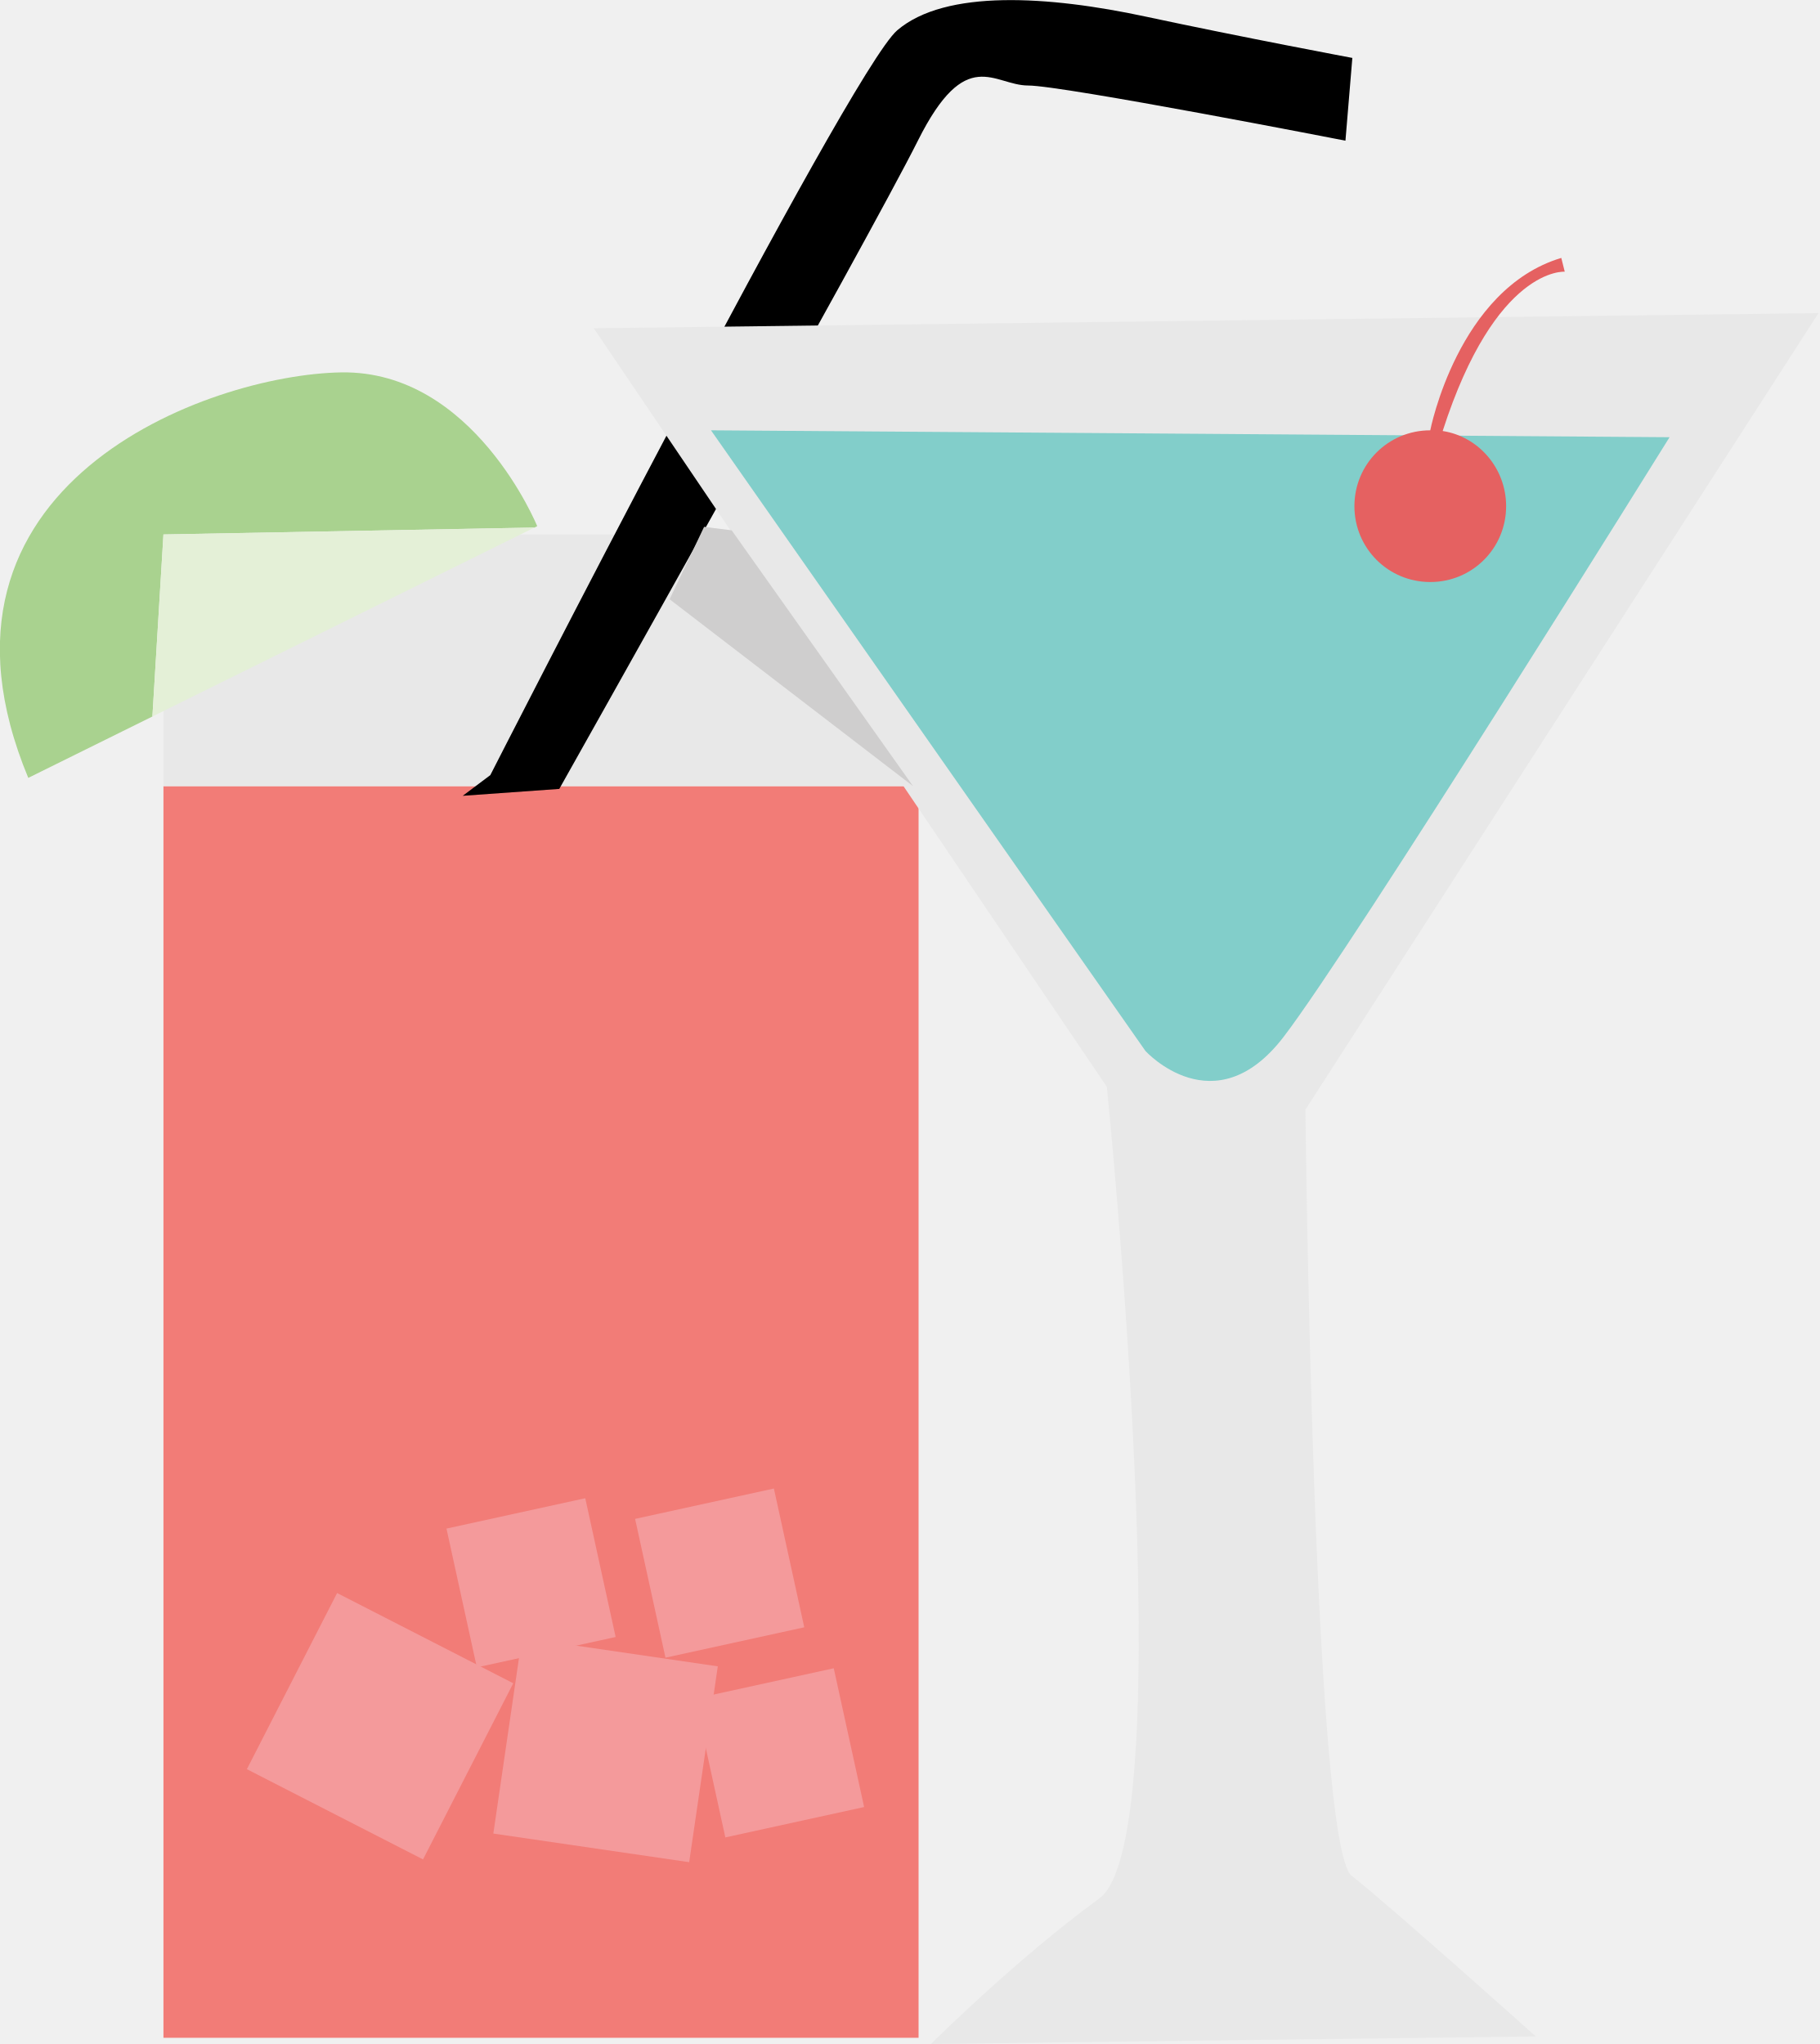
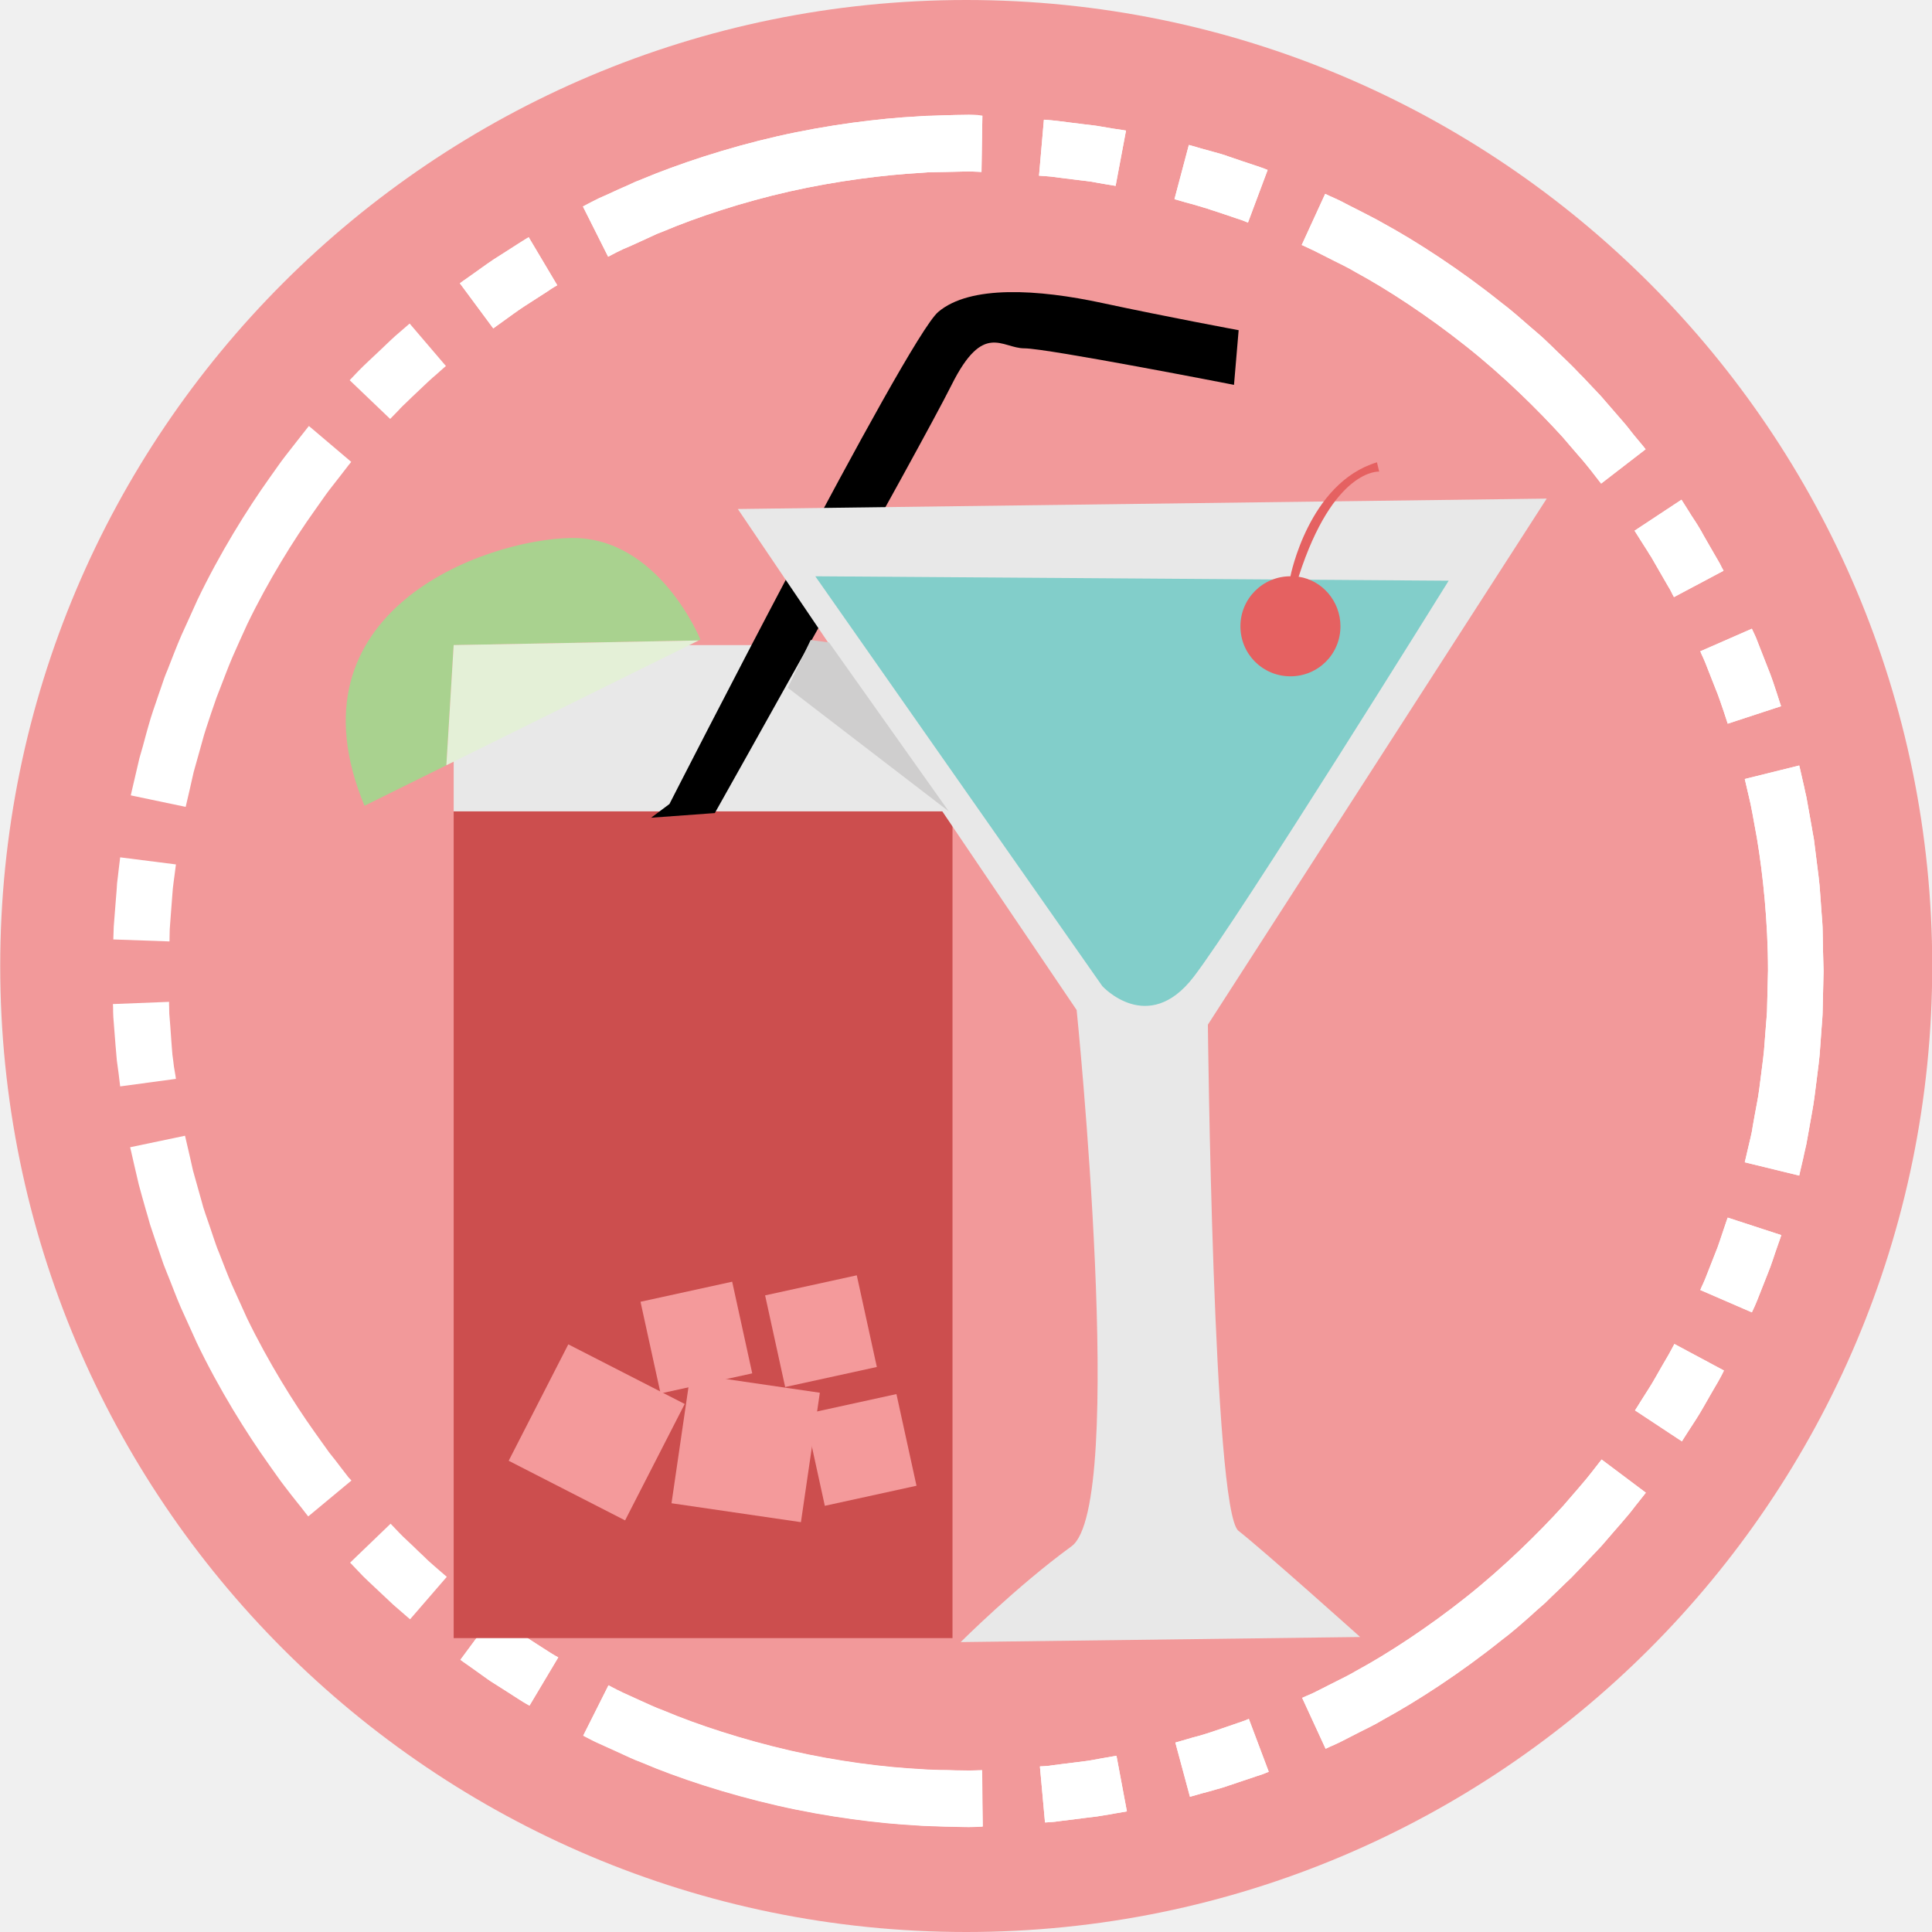
- <svg xmlns="http://www.w3.org/2000/svg" version="1.1" id="Layer_1" x="0px" y="0px" viewBox="0 0 263.8 296.4" enable-background="new 0 0 263.8 296.4" xml:space="preserve">
-   <rect x="23.7" y="114" fill="#F27C77" width="109.5" height="181.5" />
-   <rect x="23.7" y="77.5" fill="#E8E8E8" width="108.7" height="36.5" />
-   <path d="M71.1,112.4c0,0,52-102,59-108s22-5,36-2s30,6,30,6l-1,12c0,0-41-8-46-8s-9-6-16,8s-52,94-52,94l-14,1L71.1,112.4z" />
-   <path fill="#A9D28F" d="M77.9,76.3l-0.4,0.2l-53.8,1l-1.6,26.4l-18,8.9c-17.7-42.6,26.2-58.5,45.4-58.8S77.9,76.3,77.9,76.3z" />
-   <rect x="66.7" y="219.1" transform="matrix(-0.2138 -0.9769 0.9769 -0.2138 -130.6306 353.7874)" fill="#F49A9B" width="20.6" height="20.6" />
-   <rect x="102.7" y="243.8" transform="matrix(-0.2138 -0.9769 0.9769 -0.2138 -111.03 418.8954)" fill="#F49A9B" width="20.6" height="20.6" />
-   <rect x="94.1" y="217.8" transform="matrix(-0.2138 -0.9769 0.9769 -0.2138 -96.1508 378.8704)" fill="#F49A9B" width="20.6" height="20.6" />
-   <rect x="40.8" y="236.1" transform="matrix(-0.89 -0.4559 0.4559 -0.89 -9.9845 498.3626)" fill="#F49A9B" width="28.7" height="28.7" />
-   <rect x="73.4" y="239.4" transform="matrix(0.1446 -0.9895 0.9895 0.1446 -175.9627 303.8964)" fill="#F49A9B" width="28.7" height="28.7" />
-   <path fill="#E8E8E8" d="M86.1,47.6l74.4,110c0,0,11.1,108.8-1.1,117.7c-12.2,8.9-24.4,21.1-24.4,21.1l87.7-1.1  c0,0-21.1-18.9-26.7-23.3s-6.7-111.1-6.7-111.1l74.4-115.5L86.1,47.6z" />
-   <polygon fill="#CFCECE" points="106.1,76.9 132.4,114 97.1,86.9 102.1,76.4 " />
-   <path fill="#82CECA" d="M103.1,62.4l63,90c0,0,10,11,20-2s56-87,56-87L103.1,62.4z" />
-   <path fill="#E56161" d="M226.9,39.4c0,0-10-0.8-17.7,23.1c5.2,0.8,9.2,5.4,9.2,10.9c0,6.1-4.9,11-11,11s-11-4.9-11-11  c0-6.1,4.9-11,11-11c0,0,4-20.5,19-25L226.9,39.4z" />
-   <polygon fill="#E4F0D7" points="23.7,77.5 22.1,103.9 77.5,76.5 " />
+ <svg xmlns="http://www.w3.org/2000/svg" version="1.1" id="Layer_1" x="0px" y="0px" viewBox="-120.2 9 873 873" enable-background="new -120.2 9 873 873" xml:space="preserve">
+   <g>
+     <circle fill="#F2999A" cx="316.4" cy="445.5" r="436.5" />
+     <g>
+       <g>
+         <path fill="#FFFFFF" d="M38.5,217.7c0,0-0.4,0.5-1.2,1.5c-0.8,1-1.9,2.5-3.4,4.4c-1.5,1.9-3.3,4.2-5.3,6.8     c-2,2.6-4.1,5.8-6.5,9.1c-9.5,13.3-21.1,31.9-30.6,51.6c-2.3,5-4.5,9.9-6.7,14.9c-2.1,4.9-3.9,9.9-5.8,14.7     c-1,2.4-1.8,4.7-2.6,7.1c-0.8,2.3-1.6,4.6-2.3,6.8c-0.7,2.2-1.5,4.4-2.1,6.5c-0.6,2.1-1.2,4.2-1.7,6.1c-1.1,3.9-2.1,7.5-3,10.7     c-0.7,3.2-1.4,6.1-1.9,8.4c-1.1,4.7-1.7,7.3-1.7,7.3l-24.8-5.2c0,0,0.6-2.8,1.8-7.8c0.6-2.5,1.3-5.5,2.1-9     c1-3.4,2.1-7.3,3.2-11.5c0.6-2.1,1.2-4.3,1.9-6.6c0.7-2.3,1.5-4.6,2.3-6.9c0.8-2.4,1.6-4.8,2.5-7.3c0.8-2.5,1.7-5.1,2.8-7.6     c2-5.1,4-10.4,6.3-15.7c2.4-5.2,4.8-10.6,7.2-15.9c10.1-21.1,22.5-41,32.7-55.3c2.6-3.6,4.8-6.9,7-9.7c2.2-2.8,4.1-5.2,5.7-7.3     c1.6-2,2.8-3.6,3.7-4.7c0.8-1.1,1.3-1.6,1.3-1.6L38.5,217.7z" />
+       </g>
+       <path fill="#FFFFFF" d="M-40.7,399.6c0,0-0.3,2.2-0.7,5.4c-0.2,1.6-0.5,3.5-0.7,5.5c-0.2,2-0.3,4.2-0.5,6.4    c-0.3,4.3-0.7,8.7-0.9,12c-0.1,3.3-0.1,5.5-0.1,5.5l-25.4-0.9c0,0,0.1-2.3,0.2-5.8c0.3-3.5,0.6-8.2,1-12.8    c0.2-2.3,0.4-4.7,0.5-6.8c0.3-2.2,0.5-4.2,0.7-5.9c0.4-3.5,0.7-5.8,0.7-5.8L-40.7,399.6z" />
+       <path fill="#FFFFFF" d="M81.3,174.4c0,0-1.7,1.4-4.1,3.6c-2.5,2.1-5.7,5.1-8.8,8.1c-1.6,1.5-3.2,3-4.6,4.4c-0.7,0.7-1.5,1.4-2.1,2    c-0.7,0.7-1.3,1.3-1.8,1.9c-2.3,2.4-3.8,3.9-3.8,3.9l-18.3-17.5c0,0,1.6-1.7,4-4.2c0.6-0.6,1.3-1.3,2-2c0.7-0.7,1.5-1.4,2.3-2.2    c1.6-1.5,3.3-3.1,5-4.7c3.4-3.2,6.7-6.5,9.4-8.7c2.7-2.3,4.4-3.8,4.4-3.8L81.3,174.4z" />
+       <g>
+         <g>
+           <path fill="#FFFFFF" d="M131.6,137.9c0,0-1.9,1-4.6,2.9c-2.8,1.8-6.4,4.1-10.1,6.5c-3.7,2.4-7.1,5-9.8,6.9      c-2.7,1.9-4.4,3.2-4.4,3.2l-15.1-20.4c0,0,1.9-1.4,4.8-3.4c2.9-2,6.6-4.8,10.5-7.4c3.9-2.5,7.9-5,10.8-6.9c2.9-1.9,5-3.1,5-3.1      L131.6,137.9z" />
+           <path fill="#FFFFFF" d="M323.7,61.3l-0.4,25.4c0,0-0.7,0-2-0.1c-1.3,0-3.1-0.2-5.5-0.1c-2.4,0.1-5.3,0.1-8.6,0.2      c-1.7,0-3.4,0.1-5.3,0.1c-1.9,0-3.8,0.1-5.9,0.3c-16.4,0.9-38.1,3.6-59.4,8.4c-21.3,4.8-42.1,11.7-57.2,18.1      c-0.9,0.4-1.9,0.7-2.8,1.1c-0.9,0.4-1.8,0.8-2.6,1.2c-1.7,0.8-3.3,1.5-4.8,2.2c-3,1.4-5.7,2.6-7.9,3.5c-2.2,1-3.8,1.9-5,2.5      c-1.1,0.6-1.7,0.9-1.7,0.9l-11.4-22.7c0,0,0.7-0.3,1.9-1c1.2-0.6,3-1.6,5.3-2.7c2.3-1,5.2-2.3,8.4-3.8c1.6-0.7,3.3-1.5,5.2-2.3      c0.9-0.4,1.8-0.8,2.8-1.3c1-0.4,2-0.8,3-1.2c16.2-6.8,38.4-14.2,61.2-19.4c22.8-5.2,46.1-8.1,63.6-9c2.2-0.2,4.3-0.3,6.3-0.3      c2-0.1,3.9-0.1,5.7-0.2c3.6-0.1,6.6-0.2,9.2-0.2c2.6-0.1,4.6,0.1,5.9,0.1C323,61.3,323.7,61.3,323.7,61.3z" />
+           <path fill="#FFFFFF" d="M388.6,68L383.9,93c0,0-2.1-0.4-5.4-0.9c-1.6-0.3-3.5-0.6-5.5-1c-2-0.3-4.2-0.5-6.4-0.8      c-4.3-0.5-8.7-1.1-11.9-1.5c-1.6-0.2-3-0.2-3.9-0.3c-0.9-0.1-1.5-0.1-1.5-0.1l2.2-25.3c0,0,0.6,0,1.6,0.1c1,0.1,2.5,0.2,4.2,0.4      c3.5,0.5,8.1,1,12.7,1.6c2.3,0.3,4.7,0.5,6.8,0.9c2.2,0.4,4.2,0.7,5.9,1C386.3,67.6,388.6,68,388.6,68z" />
+         </g>
+         <g>
+           <path fill="#FFFFFF" d="M323.7,61.3l-0.4,25.4c0,0-0.7,0-2-0.1c-1.3,0-3.1-0.2-5.5-0.1c-2.4,0.1-5.3,0.1-8.6,0.2      c-1.7,0-3.4,0.1-5.3,0.1c-1.9,0-3.8,0.1-5.9,0.3c-16.4,0.9-38.1,3.6-59.4,8.4c-21.3,4.8-42.1,11.7-57.2,18.1      c-0.9,0.4-1.9,0.7-2.8,1.1c-0.9,0.4-1.8,0.8-2.6,1.2c-1.7,0.8-3.3,1.5-4.8,2.2c-3,1.4-5.7,2.6-7.9,3.5c-2.2,1-3.8,1.9-5,2.5      c-1.1,0.6-1.7,0.9-1.7,0.9l-11.4-22.7c0,0,0.7-0.3,1.9-1c1.2-0.6,3-1.6,5.3-2.7c2.3-1,5.2-2.3,8.4-3.8c1.6-0.7,3.3-1.5,5.2-2.3      c0.9-0.4,1.8-0.8,2.8-1.3c1-0.4,2-0.8,3-1.2c16.2-6.8,38.4-14.2,61.2-19.4c22.8-5.2,46.1-8.1,63.6-9c2.2-0.2,4.3-0.3,6.3-0.3      c2-0.1,3.9-0.1,5.7-0.2c3.6-0.1,6.6-0.2,9.2-0.2c2.6-0.1,4.6,0.1,5.9,0.1C323,61.3,323.7,61.3,323.7,61.3z" />
+         </g>
+         <path fill="#FFFFFF" d="M131.6,137.9c0,0-1.9,1-4.6,2.9c-2.8,1.8-6.4,4.1-10.1,6.5c-3.7,2.4-7.1,5-9.8,6.9     c-2.7,1.9-4.4,3.2-4.4,3.2l-15.1-20.4c0,0,1.9-1.4,4.8-3.4c2.9-2,6.6-4.8,10.5-7.4c3.9-2.5,7.9-5,10.8-6.9c2.9-1.9,5-3.1,5-3.1     L131.6,137.9z" />
+         <path fill="#FFFFFF" d="M388.6,68L383.9,93c0,0-2.1-0.4-5.4-0.9c-1.6-0.3-3.5-0.6-5.5-1c-2-0.3-4.2-0.5-6.4-0.8     c-4.3-0.5-8.7-1.1-11.9-1.5c-1.6-0.2-3-0.2-3.9-0.3c-0.9-0.1-1.5-0.1-1.5-0.1l2.2-25.3c0,0,0.6,0,1.6,0.1c1,0.1,2.5,0.2,4.2,0.4     c3.5,0.5,8.1,1,12.7,1.6c2.3,0.3,4.7,0.5,6.8,0.9c2.2,0.4,4.2,0.7,5.9,1C386.3,67.6,388.6,68,388.6,68z" />
+       </g>
+       <g>
+         <g>
+           <path fill="#FFFFFF" d="M452.6,85.8l-8.9,23.8c0,0-0.5-0.2-1.4-0.6c-0.9-0.4-2.2-0.8-3.7-1.3c-3.1-1-7.2-2.5-11.4-3.8      c-1-0.4-2.1-0.7-3.1-1c-1-0.3-2-0.6-3-0.9c-2-0.6-3.8-1.1-5.4-1.5c-3.1-0.9-5.2-1.5-5.2-1.5l6.5-24.5c0,0,2.3,0.6,5.6,1.6      c1.7,0.5,3.7,1,5.8,1.6c1,0.3,2.1,0.6,3.2,0.9c1.1,0.3,2.2,0.7,3.3,1.1c4.4,1.5,8.8,3,12.2,4.1c1.7,0.6,3,1,4,1.4      C452.1,85.6,452.6,85.8,452.6,85.8z" />
+           <path fill="#FFFFFF" d="M623.4,212l-20.1,15.5c0,0-1.7-2.1-4.6-5.9c-0.7-0.9-1.6-2-2.5-3.1c-0.9-1.1-1.9-2.3-3-3.5      c-2.2-2.5-4.6-5.4-7.3-8.5c-11-12.1-26.5-27.5-43.7-41.1c-17.1-13.6-35.4-25.6-49.8-33.4c-3.5-2.1-6.9-3.7-9.9-5.2      c-3-1.5-5.5-2.8-7.7-3.9c-2.1-1.1-3.9-1.8-5-2.4c-1.2-0.5-1.8-0.8-1.8-0.8l10.6-23.1c0,0,0.7,0.3,1.9,0.9      c1.2,0.6,3.1,1.3,5.4,2.5c2.3,1.2,5,2.6,8.2,4.2c3.2,1.7,6.8,3.4,10.6,5.6c15.4,8.4,35.1,21.2,53.3,35.8      c4.7,3.5,9,7.4,13.4,11.2c2.2,1.9,4.4,3.7,6.4,5.6c2,1.9,4.1,3.9,6,5.8c2,1.9,3.9,3.7,5.8,5.6c1.9,1.8,3.6,3.8,5.4,5.5      c1.7,1.8,3.4,3.6,5,5.3c1.6,1.7,3.2,3.3,4.6,5c2.9,3.3,5.5,6.3,7.8,9c1.2,1.4,2.3,2.6,3.2,3.8c0.9,1.2,1.8,2.3,2.6,3.3      C621.6,209.7,623.4,212,623.4,212z" />
+           <path fill="#FFFFFF" d="M658.6,266.9l-22.4,11.9c0,0-0.3-0.5-0.7-1.3c-0.4-0.8-1-2.1-1.9-3.5c-1.6-2.8-3.8-6.6-6-10.4      c-0.5-0.9-1.1-1.9-1.6-2.8c-0.6-0.9-1.2-1.8-1.7-2.7c-1.1-1.7-2.1-3.3-3-4.7c-1.8-2.8-2.9-4.6-2.9-4.6l21.2-14      c0,0,1.3,2,3.1,4.9c0.9,1.5,2,3.2,3.2,5c0.6,0.9,1.2,1.9,1.8,2.9c0.6,1,1.2,2,1.7,3c2.3,4.1,4.7,8.1,6.4,11.1      c0.9,1.5,1.6,2.8,2,3.7C658.4,266.4,658.6,266.9,658.6,266.9z" />
+         </g>
+         <g>
+           <path fill="#FFFFFF" d="M623.4,212l-20.1,15.5c0,0-1.7-2.1-4.6-5.9c-0.7-0.9-1.6-2-2.5-3.1c-0.9-1.1-1.9-2.3-3-3.5      c-2.2-2.5-4.6-5.4-7.3-8.5c-11-12.1-26.5-27.5-43.7-41.1c-17.1-13.6-35.4-25.6-49.8-33.4c-3.5-2.1-6.9-3.7-9.9-5.2      c-3-1.5-5.5-2.8-7.7-3.9c-2.1-1.1-3.9-1.8-5-2.4c-1.2-0.5-1.8-0.8-1.8-0.8l10.6-23.1c0,0,0.7,0.3,1.9,0.9      c1.2,0.6,3.1,1.3,5.4,2.5c2.3,1.2,5,2.6,8.2,4.2c3.2,1.7,6.8,3.4,10.6,5.6c15.4,8.4,35.1,21.2,53.3,35.8      c4.7,3.5,9,7.4,13.4,11.2c2.2,1.9,4.4,3.7,6.4,5.6c2,1.9,4.1,3.9,6,5.8c2,1.9,3.9,3.7,5.8,5.6c1.9,1.8,3.6,3.8,5.4,5.5      c1.7,1.8,3.4,3.6,5,5.3c1.6,1.7,3.2,3.3,4.6,5c2.9,3.3,5.5,6.3,7.8,9c1.2,1.4,2.3,2.6,3.2,3.8c0.9,1.2,1.8,2.3,2.6,3.3      C621.6,209.7,623.4,212,623.4,212z" />
+         </g>
+         <path fill="#FFFFFF" d="M452.6,85.8l-8.9,23.8c0,0-0.5-0.2-1.4-0.6c-0.9-0.4-2.2-0.8-3.7-1.3c-3.1-1-7.2-2.5-11.4-3.8     c-1-0.4-2.1-0.7-3.1-1c-1-0.3-2-0.6-3-0.9c-2-0.6-3.8-1.1-5.4-1.5c-3.1-0.9-5.2-1.5-5.2-1.5l6.5-24.5c0,0,2.3,0.6,5.6,1.6     c1.7,0.5,3.7,1,5.8,1.6c1,0.3,2.1,0.6,3.2,0.9c1.1,0.3,2.2,0.7,3.3,1.1c4.4,1.5,8.8,3,12.2,4.1c1.7,0.6,3,1,4,1.4     C452.1,85.6,452.6,85.8,452.6,85.8z" />
+         <path fill="#FFFFFF" d="M658.6,266.9l-22.4,11.9c0,0-0.3-0.5-0.7-1.3c-0.4-0.8-1-2.1-1.9-3.5c-1.6-2.8-3.8-6.6-6-10.4     c-0.5-0.9-1.1-1.9-1.6-2.8c-0.6-0.9-1.2-1.8-1.7-2.7c-1.1-1.7-2.1-3.3-3-4.7c-1.8-2.8-2.9-4.6-2.9-4.6l21.2-14c0,0,1.3,2,3.1,4.9     c0.9,1.5,2,3.2,3.2,5c0.6,0.9,1.2,1.9,1.8,2.9c0.6,1,1.2,2,1.7,3c2.3,4.1,4.7,8.1,6.4,11.1c0.9,1.5,1.6,2.8,2,3.7     C658.4,266.4,658.6,266.9,658.6,266.9z" />
+       </g>
+       <g>
+         <g>
+           <path fill="#FFFFFF" d="M684.6,328.1l-24.1,7.9c0,0-0.7-2.1-1.7-5.2c-1.1-3.1-2.4-7.3-4.1-11.3c-1.6-4.1-3.2-8.1-4.4-11.2      c-0.6-1.5-1.2-2.7-1.6-3.6c-0.4-0.9-0.6-1.4-0.6-1.4l23.3-10.2c0,0,0.2,0.5,0.7,1.5c0.4,0.9,1.1,2.2,1.7,3.9      c1.3,3.3,3,7.6,4.7,12c1.8,4.3,3.2,8.8,4.3,12.1C683.8,325.9,684.6,328.1,684.6,328.1z" />
+           <path fill="#FFFFFF" d="M684.7,567.1c0,0-0.7,2.2-1.9,5.5c-1.2,3.3-2.5,7.8-4.3,12.1c-1.7,4.3-3.4,8.7-4.7,11.9      c-0.6,1.6-1.3,3-1.7,3.9c-0.4,0.9-0.7,1.5-0.7,1.5l-23.3-10.1c0,0,0.2-0.5,0.6-1.4c0.4-0.9,1-2.1,1.6-3.6      c1.2-3,2.8-7.1,4.4-11.2c1.7-4,2.9-8.2,4-11.3c1-3.1,1.8-5.2,1.8-5.2L684.7,567.1z" />
+           <path fill="#FFFFFF" d="M703.8,447.7c-0.1,5.9-0.3,11.7-0.4,17.4c0,2.9-0.3,5.7-0.5,8.5c-0.2,2.8-0.4,5.6-0.6,8.3      c-0.3,5.5-1.1,10.7-1.7,15.7c-0.6,5-1.2,9.7-2,14c-0.8,4.3-1.5,8.3-2.1,11.8c-0.3,1.8-0.6,3.4-1,4.9c-0.3,1.5-0.7,2.9-0.9,4.1      c-1.2,5-1.8,7.8-1.8,7.8l-24.6-6c0,0,0.6-2.7,1.7-7.3c0.3-1.2,0.6-2.4,0.9-3.8c0.3-1.4,0.7-2.9,0.9-4.6c0.6-3.3,1.2-7,2-11      c0.8-4,1.3-8.4,1.9-13.1c0.6-4.7,1.3-9.6,1.6-14.7c0.2-2.6,0.4-5.1,0.6-7.8c0.2-2.6,0.5-5.3,0.5-8c0.1-5.4,0.3-10.8,0.4-16.3      c0-21.9-2.3-43.7-5-59.8c-0.7-4-1.4-7.7-2-11c-0.3-1.7-0.6-3.2-0.9-4.6c-0.3-1.4-0.6-2.7-0.9-3.9c-1.1-4.7-1.7-7.3-1.7-7.3      l24.6-6.1c0,0,0.7,2.8,1.8,7.8c0.3,1.2,0.6,2.6,0.9,4.1c0.4,1.5,0.7,3.1,1,4.9c0.6,3.5,1.3,7.5,2.1,11.8      c0.3,2.2,0.9,4.4,1.1,6.8c0.3,2.3,0.6,4.8,0.9,7.2c0.6,5,1.4,10.2,1.7,15.7c0.2,2.7,0.4,5.5,0.6,8.3c0.2,2.8,0.5,5.7,0.5,8.5      C703.5,436.1,703.6,441.9,703.8,447.7z" />
+         </g>
+         <g>
+           <path fill="#FFFFFF" d="M703.8,447.7c-0.1,5.9-0.3,11.7-0.4,17.4c0,2.9-0.3,5.7-0.5,8.5c-0.2,2.8-0.4,5.6-0.6,8.3      c-0.3,5.5-1.1,10.7-1.7,15.7c-0.6,5-1.2,9.7-2,14c-0.8,4.3-1.5,8.3-2.1,11.8c-0.3,1.8-0.6,3.4-1,4.9c-0.3,1.5-0.7,2.9-0.9,4.1      c-1.2,5-1.8,7.8-1.8,7.8l-24.6-6c0,0,0.6-2.7,1.7-7.3c0.3-1.2,0.6-2.4,0.9-3.8c0.3-1.4,0.7-2.9,0.9-4.6c0.6-3.3,1.2-7,2-11      c0.8-4,1.3-8.4,1.9-13.1c0.6-4.7,1.3-9.6,1.6-14.7c0.2-2.6,0.4-5.1,0.6-7.8c0.2-2.6,0.5-5.3,0.5-8c0.1-5.4,0.3-10.8,0.4-16.3      c0-21.9-2.3-43.7-5-59.8c-0.7-4-1.4-7.7-2-11c-0.3-1.7-0.6-3.2-0.9-4.6c-0.3-1.4-0.6-2.7-0.9-3.9c-1.1-4.7-1.7-7.3-1.7-7.3      l24.6-6.1c0,0,0.7,2.8,1.8,7.8c0.3,1.2,0.6,2.6,0.9,4.1c0.4,1.5,0.7,3.1,1,4.9c0.6,3.5,1.3,7.5,2.1,11.8      c0.3,2.2,0.9,4.4,1.1,6.8c0.3,2.3,0.6,4.8,0.9,7.2c0.6,5,1.4,10.2,1.7,15.7c0.2,2.7,0.4,5.5,0.6,8.3c0.2,2.8,0.5,5.7,0.5,8.5      C703.5,436.1,703.6,441.9,703.8,447.7z" />
+         </g>
+         <path fill="#FFFFFF" d="M684.6,328.1l-24.1,7.9c0,0-0.7-2.1-1.7-5.2c-1.1-3.1-2.4-7.3-4.1-11.3c-1.6-4.1-3.2-8.1-4.4-11.2     c-0.6-1.5-1.2-2.7-1.6-3.6c-0.4-0.9-0.6-1.4-0.6-1.4l23.3-10.2c0,0,0.2,0.5,0.7,1.5c0.4,0.9,1.1,2.2,1.7,3.9     c1.3,3.3,3,7.6,4.7,12c1.8,4.3,3.2,8.8,4.3,12.1C683.8,325.9,684.6,328.1,684.6,328.1z" />
+         <path fill="#FFFFFF" d="M684.7,567.1c0,0-0.7,2.2-1.9,5.5c-1.2,3.3-2.5,7.8-4.3,12.1c-1.7,4.3-3.4,8.7-4.7,11.9     c-0.6,1.6-1.3,3-1.7,3.9c-0.4,0.9-0.7,1.5-0.7,1.5l-23.3-10.1c0,0,0.2-0.5,0.6-1.4c0.4-0.9,1-2.1,1.6-3.6c1.2-3,2.8-7.1,4.4-11.2     c1.7-4,2.9-8.2,4-11.3c1-3.1,1.8-5.2,1.8-5.2L684.7,567.1z" />
+       </g>
+       <g>
+         <g>
+           <path fill="#FFFFFF" d="M453.1,809.6c0,0-0.5,0.2-1.5,0.6c-0.9,0.4-2.3,0.9-4,1.4c-3.3,1.1-7.7,2.6-12.2,4.1      c-1.1,0.4-2.2,0.7-3.3,1.1c-1.1,0.3-2.2,0.6-3.2,0.9c-2.1,0.6-4.1,1.2-5.8,1.6c-3.4,1-5.6,1.6-5.6,1.6l-6.6-24.5      c0,0,2.1-0.6,5.2-1.5c1.6-0.5,3.4-1,5.4-1.5c1-0.3,2-0.6,3-0.9c1-0.3,2.1-0.7,3.1-1c4.1-1.4,8.3-2.8,11.4-3.9      c1.6-0.5,2.8-1,3.7-1.3c0.9-0.4,1.4-0.6,1.4-0.6L453.1,809.6z" />
+           <path fill="#FFFFFF" d="M623.5,683.5c0,0-1.8,2.3-5,6.3c-3,4.1-8,9.5-13.7,16.2c-1.4,1.7-3,3.3-4.6,5c-1.6,1.7-3.3,3.5-5,5.3      c-1.8,1.8-3.5,3.7-5.4,5.6c-1.9,1.8-3.9,3.7-5.8,5.6c-2,1.9-4,3.8-6,5.8c-2.1,1.9-4.3,3.7-6.4,5.7c-4.3,3.8-8.7,7.7-13.4,11.2      c-18.2,14.6-37.9,27.4-53.3,35.8c-3.8,2.3-7.4,4-10.6,5.6c-3.2,1.6-5.9,3-8.2,4.2c-2.3,1.2-4.1,1.9-5.4,2.5      c-1.3,0.6-1.9,0.9-1.9,0.9l-10.6-23c0,0,0.6-0.3,1.8-0.8c1.2-0.5,2.9-1.2,5-2.3c2.1-1.1,4.7-2.4,7.7-3.9      c2.9-1.5,6.4-3.1,9.9-5.2c14.4-7.8,32.7-19.8,49.8-33.4c17.1-13.6,32.7-29,43.7-41.1c5.3-6.2,9.9-11.3,12.8-15.1      c3-3.8,4.6-5.9,4.6-5.9L623.5,683.5z" />
+           <path fill="#FFFFFF" d="M658.8,628.3c0,0-0.3,0.5-0.7,1.4c-0.5,0.9-1.1,2.2-2,3.7c-1.8,3-4.1,7.1-6.4,11.1      c-2.3,4.1-4.9,8-6.8,10.9c-1.9,2.9-3.1,4.9-3.1,4.9l-21.2-14c0,0,1.2-1.8,2.9-4.6c1.7-2.8,4.2-6.4,6.3-10.2      c2.2-3.8,4.3-7.6,6-10.4c0.8-1.4,1.4-2.6,1.9-3.5c0.4-0.8,0.7-1.3,0.7-1.3L658.8,628.3z" />
+         </g>
+         <g>
+           <path fill="#FFFFFF" d="M623.5,683.5c0,0-1.8,2.3-5,6.3c-3,4.1-8,9.5-13.7,16.2c-1.4,1.7-3,3.3-4.6,5c-1.6,1.7-3.3,3.5-5,5.3      c-1.8,1.8-3.5,3.7-5.4,5.6c-1.9,1.8-3.9,3.7-5.8,5.6c-2,1.9-4,3.8-6,5.8c-2.1,1.9-4.3,3.7-6.4,5.7c-4.3,3.8-8.7,7.7-13.4,11.2      c-18.2,14.6-37.9,27.4-53.3,35.8c-3.8,2.3-7.4,4-10.6,5.6c-3.2,1.6-5.9,3-8.2,4.2c-2.3,1.2-4.1,1.9-5.4,2.5      c-1.3,0.6-1.9,0.9-1.9,0.9l-10.6-23c0,0,0.6-0.3,1.8-0.8c1.2-0.5,2.9-1.2,5-2.3c2.1-1.1,4.7-2.4,7.7-3.9      c2.9-1.5,6.4-3.1,9.9-5.2c14.4-7.8,32.7-19.8,49.8-33.4c17.1-13.6,32.7-29,43.7-41.1c5.3-6.2,9.9-11.3,12.8-15.1      c3-3.8,4.6-5.9,4.6-5.9L623.5,683.5z" />
+         </g>
+         <path fill="#FFFFFF" d="M658.8,628.3c0,0-0.3,0.5-0.7,1.4c-0.5,0.9-1.1,2.2-2,3.7c-1.8,3-4.1,7.1-6.4,11.1     c-2.3,4.1-4.9,8-6.8,10.9c-1.9,2.9-3.1,4.9-3.1,4.9l-21.2-14c0,0,1.2-1.8,2.9-4.6c1.7-2.8,4.2-6.4,6.3-10.2     c2.2-3.8,4.3-7.6,6-10.4c0.8-1.4,1.4-2.6,1.9-3.5c0.4-0.8,0.7-1.3,0.7-1.3L658.8,628.3z" />
+         <path fill="#FFFFFF" d="M453.1,809.6c0,0-0.5,0.2-1.5,0.6c-0.9,0.4-2.3,0.9-4,1.4c-3.3,1.1-7.7,2.6-12.2,4.1     c-1.1,0.4-2.2,0.7-3.3,1.1c-1.1,0.3-2.2,0.6-3.2,0.9c-2.1,0.6-4.1,1.2-5.8,1.6c-3.4,1-5.6,1.6-5.6,1.6l-6.6-24.5     c0,0,2.1-0.6,5.2-1.5c1.6-0.5,3.4-1,5.4-1.5c1-0.3,2-0.6,3-0.9c1-0.3,2.1-0.7,3.1-1c4.1-1.4,8.3-2.8,11.4-3.9     c1.6-0.5,2.8-1,3.7-1.3c0.9-0.4,1.4-0.6,1.4-0.6L453.1,809.6z" />
+       </g>
+       <g>
+         <g>
+           <path fill="#FFFFFF" d="M127.4,755.1c2.7,1.8,4.7,2.8,4.7,2.8l-13,21.8c0,0-2.1-1.1-5-3c-2.9-1.9-6.9-4.4-10.8-6.9      c-2-1.2-3.9-2.6-5.7-3.9c-1.8-1.3-3.5-2.5-4.9-3.5c-2.9-2-4.8-3.4-4.8-3.4l15.1-20.4c0,0,1.8,1.3,4.4,3.2c1.3,0.9,2.9,2,4.6,3.2      c1.7,1.2,3.4,2.5,5.3,3.6C120.9,751,124.6,753.3,127.4,755.1z" />
+           <path fill="#FFFFFF" d="M323.4,809l0.4,25.4c0,0-0.7,0-2.1,0.1c-1.4,0-3.4,0.2-5.9,0.1c-2.6-0.1-5.7-0.1-9.2-0.2      c-1.8-0.1-3.7-0.1-5.7-0.2c-2-0.1-4.1-0.1-6.3-0.3c-17.5-0.9-40.8-3.8-63.5-9c-22.8-5.2-45.1-12.5-61.2-19.4      c-4.1-1.5-7.7-3.3-11-4.8c-3.2-1.5-6.1-2.7-8.4-3.8c-2.3-1-4.1-2-5.3-2.6c-1.2-0.6-1.9-1-1.9-1l11.4-22.7c0,0,0.6,0.3,1.7,0.9      c1.2,0.6,2.8,1.5,5,2.5c2.2,1,4.8,2.2,7.9,3.6c3,1.3,6.4,3,10.3,4.4c15.1,6.4,35.9,13.2,57.2,18.1c21.3,4.9,43,7.6,59.4,8.4      c2,0.2,4,0.2,5.9,0.3c1.9,0.1,3.6,0.1,5.3,0.1c3.3,0.1,6.2,0.2,8.6,0.2c2.4,0.1,4.3-0.1,5.5-0.1C322.8,809,323.4,809,323.4,809z      " />
+           <path fill="#FFFFFF" d="M389,827.5c0,0-2.3,0.4-5.8,1c-1.7,0.3-3.7,0.7-5.9,1c-2.1,0.4-4.5,0.6-6.8,0.9      c-4.6,0.6-9.3,1.2-12.7,1.6c-1.7,0.3-3.2,0.3-4.2,0.4c-1,0.1-1.6,0.1-1.6,0.1l-2.3-25.3c0,0,0.5-0.1,1.5-0.1      c1-0.1,2.3-0.1,3.9-0.4c3.2-0.4,7.6-1,11.9-1.5c2.2-0.3,4.3-0.5,6.4-0.9c2-0.4,3.9-0.7,5.5-1c3.2-0.6,5.4-0.9,5.4-0.9L389,827.5      z" />
+         </g>
+         <g>
+           <path fill="#FFFFFF" d="M323.9,834.3c0,0-0.7,0-2.1,0.1c-1.4,0-3.4,0.2-5.9,0.1c-2.6-0.1-5.7-0.1-9.2-0.2      c-1.8-0.1-3.7-0.1-5.7-0.2c-2-0.1-4.1-0.1-6.3-0.3c-17.5-0.9-40.8-3.8-63.5-9c-22.8-5.2-45.1-12.5-61.2-19.4      c-4.1-1.5-7.7-3.3-11-4.8c-3.2-1.5-6.1-2.7-8.4-3.8c-2.3-1-4.1-2-5.3-2.6c-1.2-0.6-1.9-1-1.9-1l11.4-22.7c0,0,0.6,0.3,1.7,0.9      c1.2,0.6,2.8,1.5,5,2.5c2.2,1,4.8,2.2,7.9,3.6c3,1.3,6.4,3,10.3,4.4c15.1,6.4,35.9,13.2,57.2,18.1c21.3,4.9,43,7.6,59.4,8.4      c2,0.2,4,0.2,5.9,0.3c1.9,0.1,3.6,0.1,5.3,0.1c3.3,0.1,6.2,0.2,8.6,0.2c2.4,0.1,4.3-0.1,5.5-0.1c1.3,0,2-0.1,2-0.1L323.9,834.3z      " />
+         </g>
+         <path fill="#FFFFFF" d="M389,827.5c0,0-2.3,0.4-5.8,1c-1.7,0.3-3.7,0.7-5.9,1c-2.1,0.4-4.5,0.6-6.8,0.9     c-4.6,0.6-9.3,1.2-12.7,1.6c-1.7,0.3-3.2,0.3-4.2,0.4c-1,0.1-1.6,0.1-1.6,0.1l-2.3-25.3c0,0,0.5-0.1,1.5-0.1     c1-0.1,2.3-0.1,3.9-0.4c3.2-0.4,7.6-1,11.9-1.5c2.2-0.3,4.3-0.5,6.4-0.9c2-0.4,3.9-0.7,5.5-1c3.2-0.6,5.4-0.9,5.4-0.9L389,827.5z     " />
+         <path fill="#FFFFFF" d="M132,757.9l-13,21.8c0,0-2.1-1.1-5-3c-2.9-1.9-6.9-4.4-10.8-6.9c-2-1.2-3.9-2.6-5.7-3.9     c-1.8-1.3-3.5-2.5-4.9-3.5c-2.9-2-4.8-3.4-4.8-3.4l15.1-20.4c0,0,1.8,1.3,4.4,3.2c1.3,0.9,2.9,2,4.6,3.2c1.7,1.2,3.4,2.5,5.3,3.6     c3.7,2.4,7.4,4.7,10.1,6.5C130.1,756.9,132,757.9,132,757.9z" />
+       </g>
+       <g>
+         <path fill="#FFFFFF" d="M38.6,678l-19.5,16.2c0,0-0.5-0.5-1.3-1.6c-0.8-1.1-2.1-2.7-3.7-4.7c-1.6-2-3.5-4.4-5.7-7.3     c-2.2-2.8-4.4-6.1-7-9.7c-10.2-14.3-22.6-34.1-32.7-55.2c-2.4-5.3-4.8-10.6-7.2-15.9c-2.3-5.3-4.2-10.6-6.3-15.7     c-0.5-1.3-1-2.5-1.5-3.8c-0.4-1.3-0.9-2.5-1.3-3.8c-0.8-2.5-1.7-4.9-2.5-7.3c-0.8-2.4-1.6-4.7-2.3-6.9c-0.6-2.3-1.3-4.5-1.9-6.6     c-1.2-4.2-2.3-8.1-3.2-11.5c-0.8-3.5-1.5-6.5-2.1-9c-1.1-5-1.8-7.8-1.8-7.8l24.8-5.2c0,0,0.6,2.7,1.7,7.3     c0.5,2.3,1.2,5.1,1.9,8.4c0.9,3.2,1.9,6.8,3,10.7c0.6,2,1.1,4,1.7,6.1c0.7,2.1,1.4,4.3,2.2,6.5c0.8,2.2,1.5,4.5,2.3,6.8     c0.4,1.2,0.8,2.4,1.2,3.5c0.4,1.2,0.9,2.4,1.4,3.6c1.9,4.8,3.7,9.7,5.9,14.7c2.2,4.9,4.5,9.9,6.7,14.8     C1,624.4,12.6,643,22.1,656.3c2.4,3.3,4.5,6.4,6.5,9.1c2.1,2.6,3.9,4.9,5.3,6.8c1.5,1.9,2.6,3.4,3.4,4.4     C38.2,677.5,38.6,678,38.6,678z" />
+       </g>
+       <path fill="#FFFFFF" d="M81.7,721.5l-16.6,19.2c0,0-1.8-1.5-4.4-3.8c-1.3-1.2-2.9-2.4-4.5-4c-1.6-1.5-3.3-3.1-5-4.7    c-1.7-1.6-3.4-3.2-5-4.7c-1.6-1.5-3-2.9-4.2-4.2c-2.4-2.5-4-4.2-4-4.2l18.3-17.6c0,0,1.5,1.6,3.8,4c1.1,1.2,2.5,2.5,4,3.9    c1.5,1.4,3.1,2.9,4.6,4.4c1.6,1.5,3.2,3,4.6,4.4c1.5,1.4,3,2.6,4.2,3.7C80,720.1,81.7,721.5,81.7,721.5z" />
+       <path fill="#FFFFFF" d="M-40.7,496.5l-25.2,3.4c0,0-0.3-2.3-0.7-5.8c-0.2-1.7-0.5-3.8-0.8-5.9c-0.2-2.2-0.4-4.5-0.6-6.9    c-0.4-4.7-0.7-9.3-1-12.8c-0.1-1.7-0.1-3.2-0.1-4.2c0-1-0.1-1.6-0.1-1.6l25.4-1c0,0,0,0.5,0,1.5c0.1,0.9,0,2.3,0.1,3.9    c0.3,3.3,0.6,7.6,0.9,12c0.2,2.2,0.3,4.4,0.5,6.4c0.3,2,0.5,3.9,0.7,5.5C-41,494.3-40.7,496.5-40.7,496.5z" />
+     </g>
+   </g>
+   <rect x="84.8" y="375.6" fill="#CC4E4E" width="225.4" height="373.6" />
+   <rect x="84.8" y="300.5" fill="#E8E8E8" width="223.7" height="75.1" />
+   <path d="M182.3,372.3c0,0,107-209.9,121.4-222.3c14.4-12.3,45.3-10.3,74.1-4.1c28.8,6.2,61.7,12.3,61.7,12.3l-2.1,24.7  c0,0-84.4-16.5-94.7-16.5s-18.5-12.3-32.9,16.5s-107,193.5-107,193.5l-28.8,2.1L182.3,372.3z" />
+   <path fill="#A9D28F" d="M196.3,298l-0.8,0.4l-110.7,2.1l-3.3,54.3l-37,18.3c-36.4-87.7,53.9-120.4,93.4-121S196.3,298,196.3,298z" />
+   <rect x="173.3" y="592.2" transform="matrix(0.2138 0.9769 -0.9769 0.2138 752.1122 292.2467)" fill="#F49A9B" width="42.4" height="42.4" />
+   <rect x="247.5" y="642.9" transform="matrix(0.2138 0.9769 -0.9769 0.2138 859.9999 259.6996)" fill="#F49A9B" width="42.4" height="42.4" />
+   <rect x="229.6" y="589.3" transform="matrix(0.2138 0.9769 -0.9769 0.2138 793.545 234.9773)" fill="#F49A9B" width="42.4" height="42.4" />
+   <rect x="119.9" y="626.7" transform="matrix(0.89 0.4559 -0.4559 0.89 315.5991 4.0385)" fill="#F49A9B" width="59.1" height="59.1" />
+   <rect x="187.2" y="633.7" transform="matrix(-0.1446 0.9895 -0.9895 -0.1446 904.3719 544.7277)" fill="#F49A9B" width="59.1" height="59.1" />
+   <path fill="#E8E8E8" d="M213.2,239l153.1,226.4c0,0,22.8,223.9-2.3,242.3C339,725.9,313.9,751,313.9,751l180.5-2.3  c0,0-43.4-38.9-55-48c-11.5-9.1-13.8-228.7-13.8-228.7l153.1-237.7L213.2,239z" />
+   <polygon fill="#CFCECE" points="254.4,299.3 308.5,375.6 235.8,319.8 246.1,298.2 " />
+   <path fill="#82CECA" d="M248.2,269.4l129.7,185.2c0,0,20.6,22.6,41.2-4.1s115.3-179.1,115.3-179.1L248.2,269.4z" />
+   <path fill="#E56161" d="M503,222.1c0,0-20.6-1.6-36.4,47.5c10.7,1.6,18.9,11.1,18.9,22.4c0,12.6-10.1,22.6-22.6,22.6  c-12.6,0-22.6-10.1-22.6-22.6s10.1-22.6,22.6-22.6c0,0,8.2-42.2,39.1-51.5L503,222.1z" />
+   <polygon fill="#E4F0D7" points="84.8,300.5 81.5,354.8 195.5,298.4 " />
</svg>
